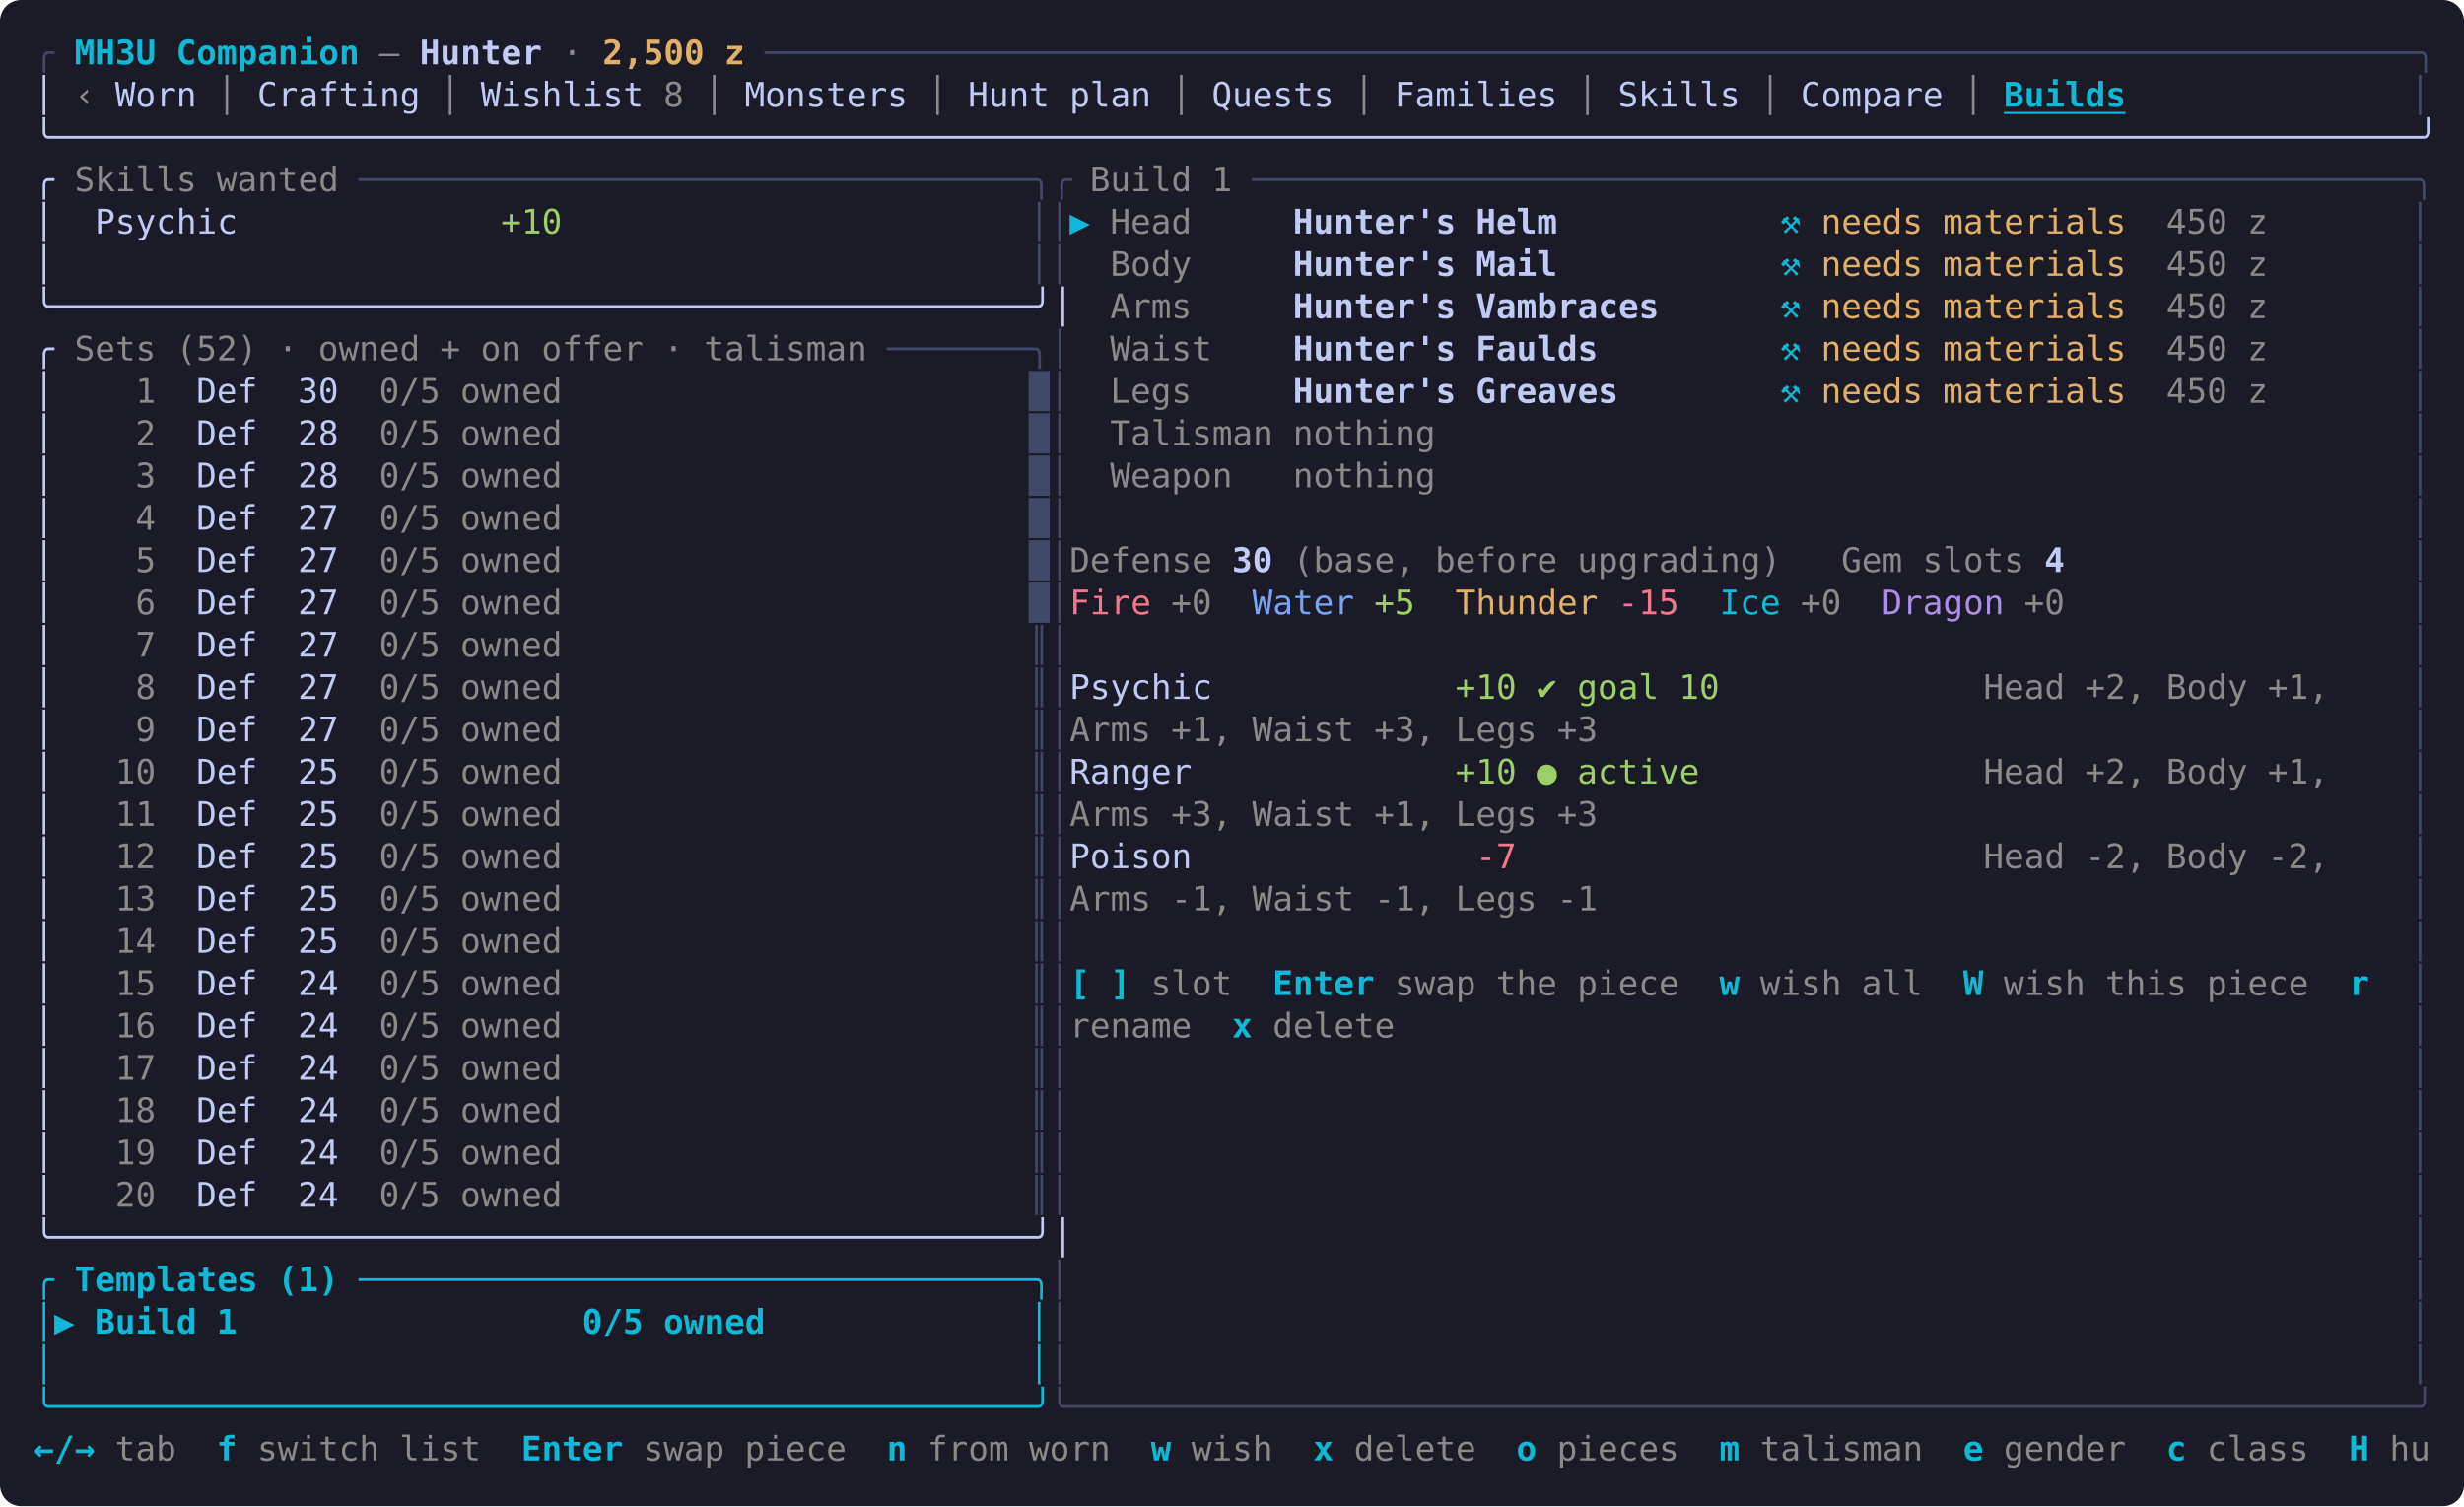
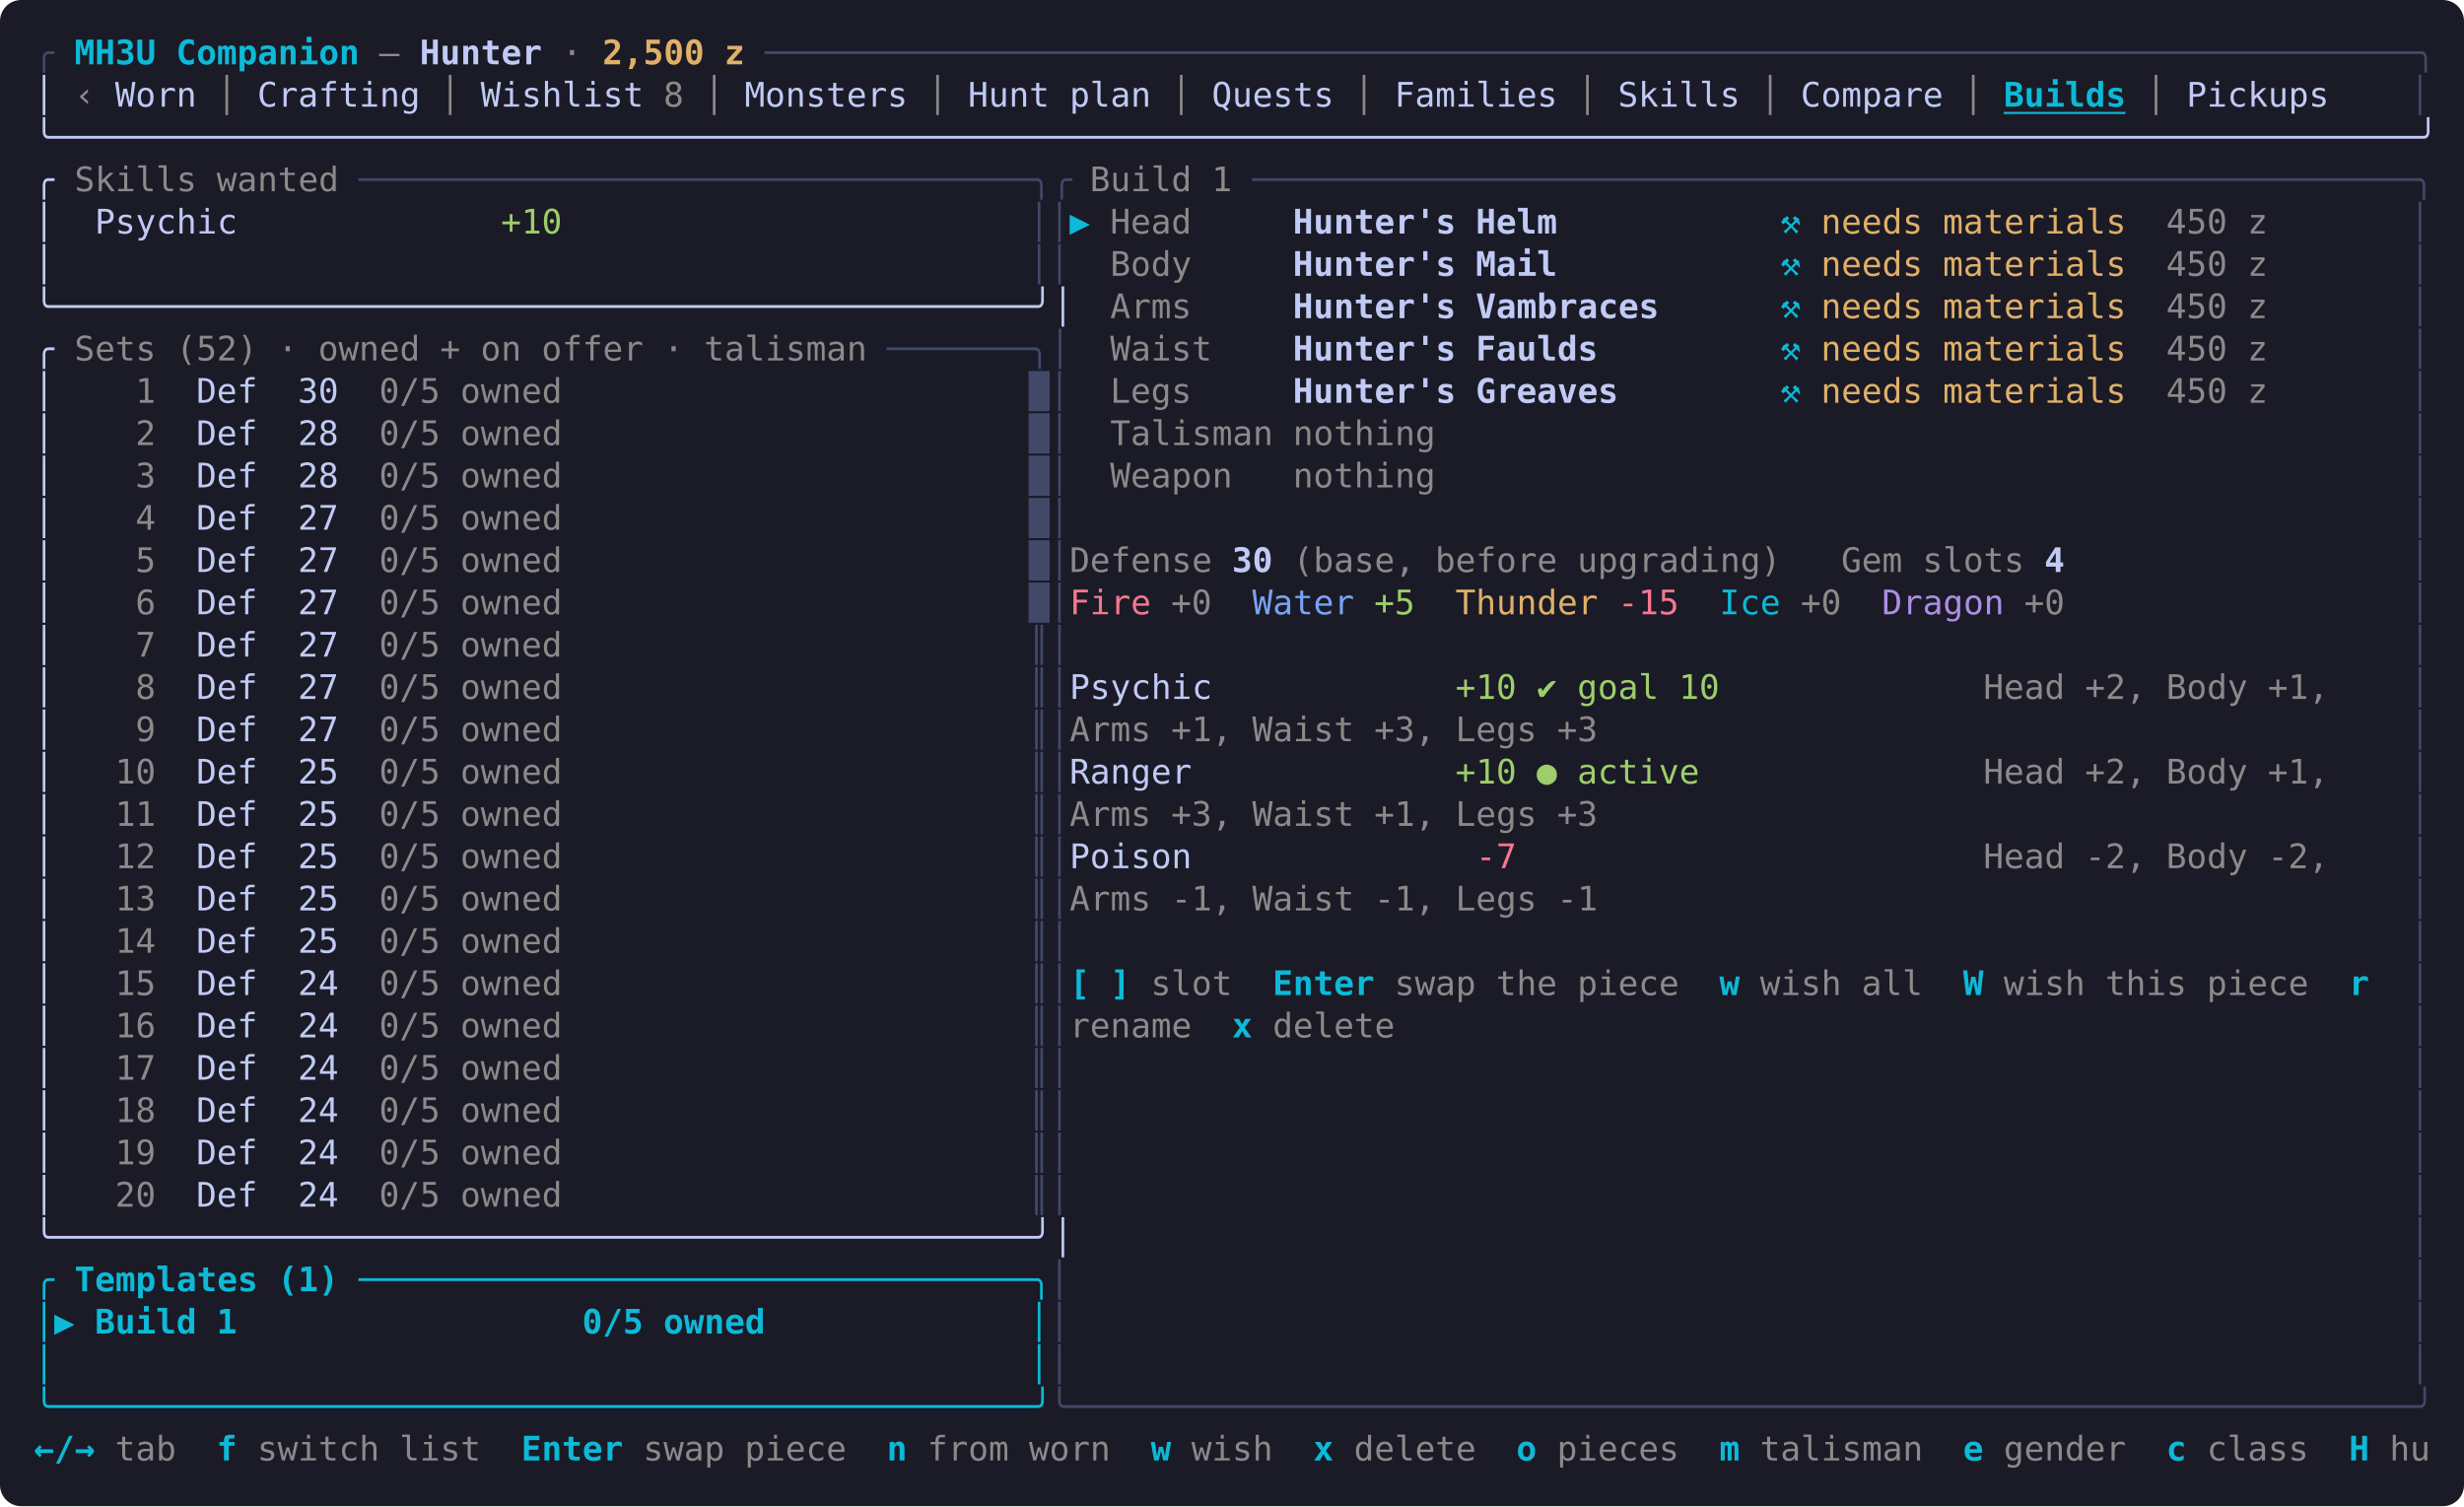
<svg xmlns="http://www.w3.org/2000/svg" width="1164.8" height="712" viewBox="0 0 1164.8 712" role="img">
  <rect width="100%" height="100%" rx="10" fill="#1a1b26" />
  <g font-family="'JetBrains Mono','JetBrainsMono Nerd Font','DejaVu Sans Mono',Menlo,Consolas,monospace" font-size="16">
    <text x="16.0" y="30.4" textLength="9.6" lengthAdjust="spacing" fill="#414868">╭</text>
    <text x="35.2" y="30.4" textLength="38.4" lengthAdjust="spacing" fill="#0db9d7" font-weight="bold">MH3U</text>
    <text x="83.2" y="30.4" textLength="86.4" lengthAdjust="spacing" fill="#0db9d7" font-weight="bold">Companion</text>
    <text x="179.2" y="30.4" textLength="9.6" lengthAdjust="spacing" fill="#8a8a8a">—</text>
    <text x="198.4" y="30.4" textLength="57.6" lengthAdjust="spacing" fill="#c0caf5" font-weight="bold">Hunter</text>
    <text x="265.6" y="30.4" textLength="9.6" lengthAdjust="spacing" fill="#8a8a8a">·</text>
    <text x="284.8" y="30.4" textLength="48.0" lengthAdjust="spacing" fill="#e0af68" font-weight="bold">2,500</text>
    <text x="342.4" y="30.4" textLength="9.6" lengthAdjust="spacing" fill="#e0af68" font-weight="bold">z</text>
    <text x="361.6" y="30.4" textLength="787.2" lengthAdjust="spacing" fill="#414868">─────────────────────────────────────────────────────────────────────────────────╮</text>
    <text x="16.0" y="50.4" textLength="9.6" lengthAdjust="spacing" fill="#c0caf5">│</text>
    <text x="35.2" y="50.4" textLength="9.6" lengthAdjust="spacing" fill="#8a8a8a">‹</text>
    <text x="54.4" y="50.4" textLength="38.4" lengthAdjust="spacing" fill="#c0caf5">Worn</text>
    <text x="102.4" y="50.4" textLength="9.6" lengthAdjust="spacing" fill="#8a8a8a">│</text>
    <text x="121.6" y="50.4" textLength="76.8" lengthAdjust="spacing" fill="#c0caf5">Crafting</text>
    <text x="208.0" y="50.4" textLength="9.6" lengthAdjust="spacing" fill="#8a8a8a">│</text>
    <text x="227.2" y="50.4" textLength="76.8" lengthAdjust="spacing" fill="#c0caf5">Wishlist</text>
    <text x="313.6" y="50.4" textLength="9.6" lengthAdjust="spacing" fill="#8a8a8a">8</text>
    <text x="332.8" y="50.4" textLength="9.6" lengthAdjust="spacing" fill="#8a8a8a">│</text>
    <text x="352.0" y="50.4" textLength="76.8" lengthAdjust="spacing" fill="#c0caf5">Monsters</text>
    <text x="438.4" y="50.4" textLength="9.6" lengthAdjust="spacing" fill="#8a8a8a">│</text>
    <text x="457.6" y="50.4" textLength="38.4" lengthAdjust="spacing" fill="#c0caf5">Hunt</text>
    <text x="505.6" y="50.4" textLength="38.4" lengthAdjust="spacing" fill="#c0caf5">plan</text>
    <text x="553.6" y="50.4" textLength="9.6" lengthAdjust="spacing" fill="#8a8a8a">│</text>
    <text x="572.8" y="50.4" textLength="57.6" lengthAdjust="spacing" fill="#c0caf5">Quests</text>
    <text x="640.0" y="50.4" textLength="9.6" lengthAdjust="spacing" fill="#8a8a8a">│</text>
    <text x="659.2" y="50.4" textLength="76.8" lengthAdjust="spacing" fill="#c0caf5">Families</text>
    <text x="745.6" y="50.4" textLength="9.6" lengthAdjust="spacing" fill="#8a8a8a">│</text>
    <text x="764.8" y="50.4" textLength="57.6" lengthAdjust="spacing" fill="#c0caf5">Skills</text>
    <text x="832.0" y="50.4" textLength="9.6" lengthAdjust="spacing" fill="#8a8a8a">│</text>
    <text x="851.2" y="50.4" textLength="67.2" lengthAdjust="spacing" fill="#c0caf5">Compare</text>
    <text x="928.0" y="50.4" textLength="9.6" lengthAdjust="spacing" fill="#8a8a8a">│</text>
    <text x="947.2" y="50.4" textLength="57.6" lengthAdjust="spacing" fill="#0db9d7" font-weight="bold">Builds</text>
    <line x1="947.2" y1="53.4" x2="1004.8" y2="53.4" stroke="#0db9d7" stroke-width="1" />
+     <text x="1014.4" y="50.4" textLength="9.6" lengthAdjust="spacing" fill="#8a8a8a">│</text>
+     <text x="1033.6" y="50.4" textLength="67.2" lengthAdjust="spacing" fill="#c0caf5">Pickups</text>
    <text x="1139.2" y="50.4" textLength="9.6" lengthAdjust="spacing" fill="#414868">│</text>
    <text x="16.0" y="70.4" textLength="1132.8" lengthAdjust="spacing" fill="#c0caf5">╰────────────────────────────────────────────────────────────────────────────────────────────────────────────────────╯</text>
    <text x="16.0" y="90.4" textLength="9.6" lengthAdjust="spacing" fill="#c0caf5">╭</text>
    <text x="35.2" y="90.4" textLength="57.6" lengthAdjust="spacing" fill="#8a8a8a">Skills</text>
    <text x="102.4" y="90.4" textLength="57.6" lengthAdjust="spacing" fill="#8a8a8a">wanted</text>
    <text x="169.6" y="90.4" textLength="336.0" lengthAdjust="spacing" fill="#414868">─────────────────────────────────╮╭</text>
    <text x="515.2" y="90.4" textLength="48.0" lengthAdjust="spacing" fill="#8a8a8a">Build</text>
    <text x="572.8" y="90.4" textLength="9.6" lengthAdjust="spacing" fill="#8a8a8a">1</text>
    <text x="592.0" y="90.4" textLength="556.8" lengthAdjust="spacing" fill="#414868">─────────────────────────────────────────────────────────╮</text>
    <text x="16.0" y="110.4" textLength="9.6" lengthAdjust="spacing" fill="#c0caf5">│</text>
    <text x="44.8" y="110.4" textLength="67.2" lengthAdjust="spacing" fill="#c0caf5">Psychic</text>
    <text x="236.8" y="110.4" textLength="28.8" lengthAdjust="spacing" fill="#9ece6a">+10</text>
    <text x="486.4" y="110.4" textLength="19.2" lengthAdjust="spacing" fill="#414868">││</text>
    <text x="505.6" y="110.4" textLength="9.6" lengthAdjust="spacing" fill="#0db9d7">▶︎</text>
    <text x="524.8" y="110.4" textLength="38.4" lengthAdjust="spacing" fill="#8a8a8a">Head</text>
    <text x="611.2" y="110.4" textLength="76.8" lengthAdjust="spacing" fill="#c0caf5" font-weight="bold">Hunter's</text>
    <text x="697.6" y="110.4" textLength="38.4" lengthAdjust="spacing" fill="#c0caf5" font-weight="bold">Helm</text>
    <text x="841.6" y="110.4" textLength="9.6" lengthAdjust="spacing" fill="#0db9d7">⚒︎</text>
    <text x="860.8" y="110.4" textLength="48.0" lengthAdjust="spacing" fill="#e0af68">needs</text>
    <text x="918.4" y="110.4" textLength="86.4" lengthAdjust="spacing" fill="#e0af68">materials</text>
    <text x="1024.0" y="110.4" textLength="28.8" lengthAdjust="spacing" fill="#8a8a8a">450</text>
    <text x="1062.4" y="110.4" textLength="9.6" lengthAdjust="spacing" fill="#8a8a8a">z</text>
    <text x="1139.2" y="110.4" textLength="9.6" lengthAdjust="spacing" fill="#414868">│</text>
    <text x="16.0" y="130.4" textLength="9.6" lengthAdjust="spacing" fill="#c0caf5">│</text>
    <text x="486.4" y="130.4" textLength="19.2" lengthAdjust="spacing" fill="#414868">││</text>
    <text x="524.8" y="130.4" textLength="38.4" lengthAdjust="spacing" fill="#8a8a8a">Body</text>
    <text x="611.2" y="130.4" textLength="76.8" lengthAdjust="spacing" fill="#c0caf5" font-weight="bold">Hunter's</text>
    <text x="697.6" y="130.4" textLength="38.4" lengthAdjust="spacing" fill="#c0caf5" font-weight="bold">Mail</text>
    <text x="841.6" y="130.4" textLength="9.6" lengthAdjust="spacing" fill="#0db9d7">⚒︎</text>
    <text x="860.8" y="130.4" textLength="48.0" lengthAdjust="spacing" fill="#e0af68">needs</text>
    <text x="918.4" y="130.4" textLength="86.4" lengthAdjust="spacing" fill="#e0af68">materials</text>
    <text x="1024.0" y="130.4" textLength="28.8" lengthAdjust="spacing" fill="#8a8a8a">450</text>
    <text x="1062.4" y="130.4" textLength="9.6" lengthAdjust="spacing" fill="#8a8a8a">z</text>
    <text x="1139.2" y="130.4" textLength="9.6" lengthAdjust="spacing" fill="#414868">│</text>
    <text x="16.0" y="150.4" textLength="489.6" lengthAdjust="spacing" fill="#c0caf5">╰────────────────────────────────────────────────╯│</text>
    <text x="524.8" y="150.4" textLength="38.4" lengthAdjust="spacing" fill="#8a8a8a">Arms</text>
    <text x="611.2" y="150.4" textLength="76.8" lengthAdjust="spacing" fill="#c0caf5" font-weight="bold">Hunter's</text>
    <text x="697.6" y="150.4" textLength="86.4" lengthAdjust="spacing" fill="#c0caf5" font-weight="bold">Vambraces</text>
    <text x="841.6" y="150.4" textLength="9.6" lengthAdjust="spacing" fill="#0db9d7">⚒︎</text>
    <text x="860.8" y="150.4" textLength="48.0" lengthAdjust="spacing" fill="#e0af68">needs</text>
    <text x="918.4" y="150.4" textLength="86.4" lengthAdjust="spacing" fill="#e0af68">materials</text>
    <text x="1024.0" y="150.4" textLength="28.8" lengthAdjust="spacing" fill="#8a8a8a">450</text>
    <text x="1062.4" y="150.4" textLength="9.6" lengthAdjust="spacing" fill="#8a8a8a">z</text>
    <text x="1139.2" y="150.4" textLength="9.6" lengthAdjust="spacing" fill="#414868">│</text>
    <text x="16.0" y="170.4" textLength="9.6" lengthAdjust="spacing" fill="#c0caf5">╭</text>
    <text x="35.2" y="170.4" textLength="38.4" lengthAdjust="spacing" fill="#8a8a8a">Sets</text>
    <text x="83.2" y="170.4" textLength="38.4" lengthAdjust="spacing" fill="#8a8a8a">(52)</text>
    <text x="131.2" y="170.4" textLength="9.6" lengthAdjust="spacing" fill="#8a8a8a">·</text>
    <text x="150.4" y="170.4" textLength="48.0" lengthAdjust="spacing" fill="#8a8a8a">owned</text>
    <text x="208.0" y="170.4" textLength="9.6" lengthAdjust="spacing" fill="#8a8a8a">+</text>
    <text x="227.2" y="170.4" textLength="19.2" lengthAdjust="spacing" fill="#8a8a8a">on</text>
    <text x="256.0" y="170.4" textLength="48.0" lengthAdjust="spacing" fill="#8a8a8a">offer</text>
    <text x="313.6" y="170.4" textLength="9.6" lengthAdjust="spacing" fill="#8a8a8a">·</text>
    <text x="332.8" y="170.4" textLength="76.8" lengthAdjust="spacing" fill="#8a8a8a">talisman</text>
    <text x="419.2" y="170.4" textLength="86.4" lengthAdjust="spacing" fill="#414868">───────╮│</text>
    <text x="524.8" y="170.4" textLength="48.0" lengthAdjust="spacing" fill="#8a8a8a">Waist</text>
    <text x="611.2" y="170.4" textLength="76.8" lengthAdjust="spacing" fill="#c0caf5" font-weight="bold">Hunter's</text>
    <text x="697.6" y="170.4" textLength="57.6" lengthAdjust="spacing" fill="#c0caf5" font-weight="bold">Faulds</text>
    <text x="841.6" y="170.4" textLength="9.6" lengthAdjust="spacing" fill="#0db9d7">⚒︎</text>
    <text x="860.8" y="170.4" textLength="48.0" lengthAdjust="spacing" fill="#e0af68">needs</text>
    <text x="918.4" y="170.4" textLength="86.4" lengthAdjust="spacing" fill="#e0af68">materials</text>
    <text x="1024.0" y="170.4" textLength="28.8" lengthAdjust="spacing" fill="#8a8a8a">450</text>
    <text x="1062.4" y="170.4" textLength="9.6" lengthAdjust="spacing" fill="#8a8a8a">z</text>
    <text x="1139.2" y="170.4" textLength="9.6" lengthAdjust="spacing" fill="#414868">│</text>
    <text x="16.0" y="190.4" textLength="9.6" lengthAdjust="spacing" fill="#c0caf5">│</text>
    <text x="64.0" y="190.4" textLength="9.6" lengthAdjust="spacing" fill="#8a8a8a">1</text>
    <text x="92.8" y="190.4" textLength="28.8" lengthAdjust="spacing" fill="#c0caf5">Def</text>
    <text x="140.8" y="190.4" textLength="19.2" lengthAdjust="spacing" fill="#c0caf5">30</text>
    <text x="179.2" y="190.4" textLength="28.8" lengthAdjust="spacing" fill="#8a8a8a">0/5</text>
    <text x="217.6" y="190.4" textLength="48.0" lengthAdjust="spacing" fill="#8a8a8a">owned</text>
    <text x="486.4" y="190.4" textLength="19.2" lengthAdjust="spacing" fill="#414868">█│</text>
    <text x="524.8" y="190.4" textLength="38.4" lengthAdjust="spacing" fill="#8a8a8a">Legs</text>
    <text x="611.2" y="190.4" textLength="76.8" lengthAdjust="spacing" fill="#c0caf5" font-weight="bold">Hunter's</text>
    <text x="697.6" y="190.4" textLength="67.2" lengthAdjust="spacing" fill="#c0caf5" font-weight="bold">Greaves</text>
    <text x="841.6" y="190.4" textLength="9.6" lengthAdjust="spacing" fill="#0db9d7">⚒︎</text>
    <text x="860.8" y="190.4" textLength="48.0" lengthAdjust="spacing" fill="#e0af68">needs</text>
    <text x="918.4" y="190.4" textLength="86.4" lengthAdjust="spacing" fill="#e0af68">materials</text>
    <text x="1024.0" y="190.4" textLength="28.8" lengthAdjust="spacing" fill="#8a8a8a">450</text>
    <text x="1062.4" y="190.4" textLength="9.6" lengthAdjust="spacing" fill="#8a8a8a">z</text>
    <text x="1139.2" y="190.4" textLength="9.6" lengthAdjust="spacing" fill="#414868">│</text>
    <text x="16.0" y="210.4" textLength="9.6" lengthAdjust="spacing" fill="#c0caf5">│</text>
    <text x="64.0" y="210.4" textLength="9.6" lengthAdjust="spacing" fill="#8a8a8a">2</text>
    <text x="92.8" y="210.4" textLength="28.8" lengthAdjust="spacing" fill="#c0caf5">Def</text>
    <text x="140.8" y="210.4" textLength="19.2" lengthAdjust="spacing" fill="#c0caf5">28</text>
    <text x="179.2" y="210.4" textLength="28.8" lengthAdjust="spacing" fill="#8a8a8a">0/5</text>
    <text x="217.6" y="210.4" textLength="48.0" lengthAdjust="spacing" fill="#8a8a8a">owned</text>
    <text x="486.4" y="210.4" textLength="19.2" lengthAdjust="spacing" fill="#414868">█│</text>
    <text x="524.8" y="210.4" textLength="76.8" lengthAdjust="spacing" fill="#8a8a8a">Talisman</text>
    <text x="611.2" y="210.4" textLength="67.2" lengthAdjust="spacing" fill="#8a8a8a">nothing</text>
    <text x="1139.2" y="210.4" textLength="9.6" lengthAdjust="spacing" fill="#414868">│</text>
    <text x="16.0" y="230.4" textLength="9.6" lengthAdjust="spacing" fill="#c0caf5">│</text>
    <text x="64.0" y="230.4" textLength="9.6" lengthAdjust="spacing" fill="#8a8a8a">3</text>
    <text x="92.8" y="230.4" textLength="28.8" lengthAdjust="spacing" fill="#c0caf5">Def</text>
    <text x="140.8" y="230.4" textLength="19.2" lengthAdjust="spacing" fill="#c0caf5">28</text>
    <text x="179.2" y="230.4" textLength="28.8" lengthAdjust="spacing" fill="#8a8a8a">0/5</text>
    <text x="217.6" y="230.4" textLength="48.0" lengthAdjust="spacing" fill="#8a8a8a">owned</text>
    <text x="486.4" y="230.4" textLength="19.2" lengthAdjust="spacing" fill="#414868">█│</text>
    <text x="524.8" y="230.4" textLength="57.6" lengthAdjust="spacing" fill="#8a8a8a">Weapon</text>
    <text x="611.2" y="230.4" textLength="67.2" lengthAdjust="spacing" fill="#8a8a8a">nothing</text>
    <text x="1139.2" y="230.4" textLength="9.6" lengthAdjust="spacing" fill="#414868">│</text>
    <text x="16.0" y="250.4" textLength="9.6" lengthAdjust="spacing" fill="#c0caf5">│</text>
    <text x="64.0" y="250.4" textLength="9.6" lengthAdjust="spacing" fill="#8a8a8a">4</text>
    <text x="92.8" y="250.4" textLength="28.8" lengthAdjust="spacing" fill="#c0caf5">Def</text>
    <text x="140.8" y="250.4" textLength="19.2" lengthAdjust="spacing" fill="#c0caf5">27</text>
    <text x="179.2" y="250.4" textLength="28.8" lengthAdjust="spacing" fill="#8a8a8a">0/5</text>
    <text x="217.6" y="250.4" textLength="48.0" lengthAdjust="spacing" fill="#8a8a8a">owned</text>
    <text x="486.4" y="250.4" textLength="19.2" lengthAdjust="spacing" fill="#414868">█│</text>
    <text x="1139.2" y="250.4" textLength="9.6" lengthAdjust="spacing" fill="#414868">│</text>
    <text x="16.0" y="270.4" textLength="9.6" lengthAdjust="spacing" fill="#c0caf5">│</text>
    <text x="64.0" y="270.4" textLength="9.6" lengthAdjust="spacing" fill="#8a8a8a">5</text>
    <text x="92.8" y="270.4" textLength="28.8" lengthAdjust="spacing" fill="#c0caf5">Def</text>
    <text x="140.8" y="270.4" textLength="19.2" lengthAdjust="spacing" fill="#c0caf5">27</text>
    <text x="179.2" y="270.4" textLength="28.8" lengthAdjust="spacing" fill="#8a8a8a">0/5</text>
    <text x="217.6" y="270.4" textLength="48.0" lengthAdjust="spacing" fill="#8a8a8a">owned</text>
    <text x="486.4" y="270.4" textLength="19.2" lengthAdjust="spacing" fill="#414868">█│</text>
    <text x="505.6" y="270.4" textLength="67.2" lengthAdjust="spacing" fill="#8a8a8a">Defense</text>
    <text x="582.4" y="270.4" textLength="19.2" lengthAdjust="spacing" fill="#c0caf5" font-weight="bold">30</text>
    <text x="611.2" y="270.4" textLength="57.6" lengthAdjust="spacing" fill="#8a8a8a">(base,</text>
    <text x="678.4" y="270.4" textLength="57.6" lengthAdjust="spacing" fill="#8a8a8a">before</text>
    <text x="745.6" y="270.4" textLength="96.0" lengthAdjust="spacing" fill="#8a8a8a">upgrading)</text>
    <text x="870.4" y="270.4" textLength="28.8" lengthAdjust="spacing" fill="#8a8a8a">Gem</text>
    <text x="908.8" y="270.4" textLength="48.0" lengthAdjust="spacing" fill="#8a8a8a">slots</text>
    <text x="966.4" y="270.4" textLength="9.6" lengthAdjust="spacing" fill="#c0caf5" font-weight="bold">4</text>
    <text x="1139.2" y="270.4" textLength="9.6" lengthAdjust="spacing" fill="#414868">│</text>
    <text x="16.0" y="290.4" textLength="9.6" lengthAdjust="spacing" fill="#c0caf5">│</text>
    <text x="64.0" y="290.4" textLength="9.6" lengthAdjust="spacing" fill="#8a8a8a">6</text>
    <text x="92.8" y="290.4" textLength="28.8" lengthAdjust="spacing" fill="#c0caf5">Def</text>
    <text x="140.8" y="290.4" textLength="19.2" lengthAdjust="spacing" fill="#c0caf5">27</text>
    <text x="179.2" y="290.4" textLength="28.8" lengthAdjust="spacing" fill="#8a8a8a">0/5</text>
    <text x="217.6" y="290.4" textLength="48.0" lengthAdjust="spacing" fill="#8a8a8a">owned</text>
    <text x="486.4" y="290.4" textLength="19.2" lengthAdjust="spacing" fill="#414868">█│</text>
    <text x="505.6" y="290.4" textLength="38.4" lengthAdjust="spacing" fill="#f7768e">Fire</text>
    <text x="553.6" y="290.4" textLength="19.2" lengthAdjust="spacing" fill="#8a8a8a">+0</text>
    <text x="592.0" y="290.4" textLength="48.0" lengthAdjust="spacing" fill="#7aa2f7">Water</text>
    <text x="649.6" y="290.4" textLength="19.2" lengthAdjust="spacing" fill="#9ece6a">+5</text>
    <text x="688.0" y="290.4" textLength="67.2" lengthAdjust="spacing" fill="#e0af68">Thunder</text>
    <text x="764.8" y="290.4" textLength="28.8" lengthAdjust="spacing" fill="#f7768e">-15</text>
    <text x="812.8" y="290.4" textLength="28.8" lengthAdjust="spacing" fill="#0db9d7">Ice</text>
    <text x="851.2" y="290.4" textLength="19.2" lengthAdjust="spacing" fill="#8a8a8a">+0</text>
    <text x="889.6" y="290.4" textLength="57.6" lengthAdjust="spacing" fill="#ad8ee6">Dragon</text>
    <text x="956.8" y="290.4" textLength="19.2" lengthAdjust="spacing" fill="#8a8a8a">+0</text>
    <text x="1139.2" y="290.4" textLength="9.6" lengthAdjust="spacing" fill="#414868">│</text>
    <text x="16.0" y="310.4" textLength="9.6" lengthAdjust="spacing" fill="#c0caf5">│</text>
    <text x="64.0" y="310.4" textLength="9.6" lengthAdjust="spacing" fill="#8a8a8a">7</text>
    <text x="92.8" y="310.4" textLength="28.8" lengthAdjust="spacing" fill="#c0caf5">Def</text>
    <text x="140.8" y="310.4" textLength="19.2" lengthAdjust="spacing" fill="#c0caf5">27</text>
    <text x="179.2" y="310.4" textLength="28.8" lengthAdjust="spacing" fill="#8a8a8a">0/5</text>
    <text x="217.6" y="310.4" textLength="48.0" lengthAdjust="spacing" fill="#8a8a8a">owned</text>
    <text x="486.4" y="310.4" textLength="19.2" lengthAdjust="spacing" fill="#414868">║│</text>
    <text x="1139.2" y="310.4" textLength="9.6" lengthAdjust="spacing" fill="#414868">│</text>
    <text x="16.0" y="330.4" textLength="9.6" lengthAdjust="spacing" fill="#c0caf5">│</text>
    <text x="64.0" y="330.4" textLength="9.6" lengthAdjust="spacing" fill="#8a8a8a">8</text>
    <text x="92.8" y="330.4" textLength="28.8" lengthAdjust="spacing" fill="#c0caf5">Def</text>
    <text x="140.8" y="330.4" textLength="19.2" lengthAdjust="spacing" fill="#c0caf5">27</text>
    <text x="179.2" y="330.4" textLength="28.8" lengthAdjust="spacing" fill="#8a8a8a">0/5</text>
    <text x="217.6" y="330.4" textLength="48.0" lengthAdjust="spacing" fill="#8a8a8a">owned</text>
    <text x="486.4" y="330.4" textLength="19.2" lengthAdjust="spacing" fill="#414868">║│</text>
    <text x="505.6" y="330.4" textLength="67.2" lengthAdjust="spacing" fill="#c0caf5">Psychic</text>
    <text x="688.0" y="330.4" textLength="28.8" lengthAdjust="spacing" fill="#9ece6a">+10</text>
    <text x="726.4" y="330.4" textLength="9.6" lengthAdjust="spacing" fill="#9ece6a">✔︎</text>
    <text x="745.6" y="330.4" textLength="38.4" lengthAdjust="spacing" fill="#9ece6a">goal</text>
    <text x="793.6" y="330.4" textLength="19.2" lengthAdjust="spacing" fill="#9ece6a">10</text>
    <text x="937.6" y="330.4" textLength="38.4" lengthAdjust="spacing" fill="#8a8a8a">Head</text>
    <text x="985.6" y="330.4" textLength="28.8" lengthAdjust="spacing" fill="#8a8a8a">+2,</text>
    <text x="1024.0" y="330.4" textLength="38.4" lengthAdjust="spacing" fill="#8a8a8a">Body</text>
    <text x="1072.0" y="330.4" textLength="28.8" lengthAdjust="spacing" fill="#8a8a8a">+1,</text>
    <text x="1139.2" y="330.4" textLength="9.6" lengthAdjust="spacing" fill="#414868">│</text>
    <text x="16.0" y="350.4" textLength="9.6" lengthAdjust="spacing" fill="#c0caf5">│</text>
    <text x="64.0" y="350.4" textLength="9.6" lengthAdjust="spacing" fill="#8a8a8a">9</text>
    <text x="92.8" y="350.4" textLength="28.8" lengthAdjust="spacing" fill="#c0caf5">Def</text>
    <text x="140.8" y="350.4" textLength="19.2" lengthAdjust="spacing" fill="#c0caf5">27</text>
    <text x="179.2" y="350.4" textLength="28.8" lengthAdjust="spacing" fill="#8a8a8a">0/5</text>
    <text x="217.6" y="350.4" textLength="48.0" lengthAdjust="spacing" fill="#8a8a8a">owned</text>
    <text x="486.4" y="350.4" textLength="19.2" lengthAdjust="spacing" fill="#414868">║│</text>
    <text x="505.6" y="350.4" textLength="38.4" lengthAdjust="spacing" fill="#8a8a8a">Arms</text>
    <text x="553.6" y="350.4" textLength="28.8" lengthAdjust="spacing" fill="#8a8a8a">+1,</text>
    <text x="592.0" y="350.4" textLength="48.0" lengthAdjust="spacing" fill="#8a8a8a">Waist</text>
    <text x="649.6" y="350.4" textLength="28.8" lengthAdjust="spacing" fill="#8a8a8a">+3,</text>
    <text x="688.0" y="350.4" textLength="38.4" lengthAdjust="spacing" fill="#8a8a8a">Legs</text>
    <text x="736.0" y="350.4" textLength="19.2" lengthAdjust="spacing" fill="#8a8a8a">+3</text>
    <text x="1139.2" y="350.4" textLength="9.6" lengthAdjust="spacing" fill="#414868">│</text>
    <text x="16.0" y="370.4" textLength="9.6" lengthAdjust="spacing" fill="#c0caf5">│</text>
    <text x="54.4" y="370.4" textLength="19.2" lengthAdjust="spacing" fill="#8a8a8a">10</text>
    <text x="92.8" y="370.4" textLength="28.8" lengthAdjust="spacing" fill="#c0caf5">Def</text>
    <text x="140.8" y="370.4" textLength="19.2" lengthAdjust="spacing" fill="#c0caf5">25</text>
    <text x="179.2" y="370.4" textLength="28.8" lengthAdjust="spacing" fill="#8a8a8a">0/5</text>
    <text x="217.6" y="370.4" textLength="48.0" lengthAdjust="spacing" fill="#8a8a8a">owned</text>
    <text x="486.4" y="370.4" textLength="19.2" lengthAdjust="spacing" fill="#414868">║│</text>
    <text x="505.6" y="370.4" textLength="57.6" lengthAdjust="spacing" fill="#c0caf5">Ranger</text>
    <text x="688.0" y="370.4" textLength="28.8" lengthAdjust="spacing" fill="#9ece6a">+10</text>
    <text x="726.4" y="370.4" textLength="9.6" lengthAdjust="spacing" fill="#9ece6a">●</text>
    <text x="745.6" y="370.4" textLength="57.6" lengthAdjust="spacing" fill="#9ece6a">active</text>
    <text x="937.6" y="370.4" textLength="38.4" lengthAdjust="spacing" fill="#8a8a8a">Head</text>
    <text x="985.6" y="370.4" textLength="28.8" lengthAdjust="spacing" fill="#8a8a8a">+2,</text>
    <text x="1024.0" y="370.4" textLength="38.4" lengthAdjust="spacing" fill="#8a8a8a">Body</text>
    <text x="1072.0" y="370.4" textLength="28.8" lengthAdjust="spacing" fill="#8a8a8a">+1,</text>
    <text x="1139.2" y="370.4" textLength="9.6" lengthAdjust="spacing" fill="#414868">│</text>
    <text x="16.0" y="390.4" textLength="9.6" lengthAdjust="spacing" fill="#c0caf5">│</text>
    <text x="54.4" y="390.4" textLength="19.2" lengthAdjust="spacing" fill="#8a8a8a">11</text>
    <text x="92.8" y="390.4" textLength="28.8" lengthAdjust="spacing" fill="#c0caf5">Def</text>
    <text x="140.8" y="390.4" textLength="19.2" lengthAdjust="spacing" fill="#c0caf5">25</text>
    <text x="179.2" y="390.4" textLength="28.8" lengthAdjust="spacing" fill="#8a8a8a">0/5</text>
    <text x="217.6" y="390.4" textLength="48.0" lengthAdjust="spacing" fill="#8a8a8a">owned</text>
    <text x="486.4" y="390.4" textLength="19.2" lengthAdjust="spacing" fill="#414868">║│</text>
    <text x="505.6" y="390.4" textLength="38.4" lengthAdjust="spacing" fill="#8a8a8a">Arms</text>
    <text x="553.6" y="390.4" textLength="28.8" lengthAdjust="spacing" fill="#8a8a8a">+3,</text>
    <text x="592.0" y="390.4" textLength="48.0" lengthAdjust="spacing" fill="#8a8a8a">Waist</text>
    <text x="649.6" y="390.4" textLength="28.8" lengthAdjust="spacing" fill="#8a8a8a">+1,</text>
    <text x="688.0" y="390.4" textLength="38.4" lengthAdjust="spacing" fill="#8a8a8a">Legs</text>
    <text x="736.0" y="390.4" textLength="19.2" lengthAdjust="spacing" fill="#8a8a8a">+3</text>
    <text x="1139.2" y="390.4" textLength="9.6" lengthAdjust="spacing" fill="#414868">│</text>
    <text x="16.0" y="410.4" textLength="9.6" lengthAdjust="spacing" fill="#c0caf5">│</text>
    <text x="54.4" y="410.4" textLength="19.2" lengthAdjust="spacing" fill="#8a8a8a">12</text>
    <text x="92.8" y="410.4" textLength="28.8" lengthAdjust="spacing" fill="#c0caf5">Def</text>
    <text x="140.8" y="410.4" textLength="19.2" lengthAdjust="spacing" fill="#c0caf5">25</text>
    <text x="179.2" y="410.4" textLength="28.8" lengthAdjust="spacing" fill="#8a8a8a">0/5</text>
    <text x="217.6" y="410.4" textLength="48.0" lengthAdjust="spacing" fill="#8a8a8a">owned</text>
    <text x="486.4" y="410.4" textLength="19.2" lengthAdjust="spacing" fill="#414868">║│</text>
    <text x="505.6" y="410.4" textLength="57.6" lengthAdjust="spacing" fill="#c0caf5">Poison</text>
    <text x="697.6" y="410.4" textLength="19.2" lengthAdjust="spacing" fill="#f7768e">-7</text>
    <text x="937.6" y="410.4" textLength="38.4" lengthAdjust="spacing" fill="#8a8a8a">Head</text>
    <text x="985.6" y="410.4" textLength="28.8" lengthAdjust="spacing" fill="#8a8a8a">-2,</text>
    <text x="1024.0" y="410.4" textLength="38.4" lengthAdjust="spacing" fill="#8a8a8a">Body</text>
    <text x="1072.0" y="410.4" textLength="28.8" lengthAdjust="spacing" fill="#8a8a8a">-2,</text>
    <text x="1139.2" y="410.4" textLength="9.6" lengthAdjust="spacing" fill="#414868">│</text>
    <text x="16.0" y="430.4" textLength="9.6" lengthAdjust="spacing" fill="#c0caf5">│</text>
    <text x="54.4" y="430.4" textLength="19.2" lengthAdjust="spacing" fill="#8a8a8a">13</text>
    <text x="92.8" y="430.4" textLength="28.8" lengthAdjust="spacing" fill="#c0caf5">Def</text>
    <text x="140.8" y="430.4" textLength="19.2" lengthAdjust="spacing" fill="#c0caf5">25</text>
    <text x="179.2" y="430.4" textLength="28.8" lengthAdjust="spacing" fill="#8a8a8a">0/5</text>
    <text x="217.6" y="430.4" textLength="48.0" lengthAdjust="spacing" fill="#8a8a8a">owned</text>
    <text x="486.4" y="430.4" textLength="19.2" lengthAdjust="spacing" fill="#414868">║│</text>
    <text x="505.6" y="430.4" textLength="38.4" lengthAdjust="spacing" fill="#8a8a8a">Arms</text>
    <text x="553.6" y="430.4" textLength="28.8" lengthAdjust="spacing" fill="#8a8a8a">-1,</text>
    <text x="592.0" y="430.4" textLength="48.0" lengthAdjust="spacing" fill="#8a8a8a">Waist</text>
    <text x="649.6" y="430.4" textLength="28.8" lengthAdjust="spacing" fill="#8a8a8a">-1,</text>
    <text x="688.0" y="430.4" textLength="38.4" lengthAdjust="spacing" fill="#8a8a8a">Legs</text>
    <text x="736.0" y="430.4" textLength="19.2" lengthAdjust="spacing" fill="#8a8a8a">-1</text>
    <text x="1139.2" y="430.4" textLength="9.6" lengthAdjust="spacing" fill="#414868">│</text>
    <text x="16.0" y="450.4" textLength="9.6" lengthAdjust="spacing" fill="#c0caf5">│</text>
    <text x="54.4" y="450.4" textLength="19.2" lengthAdjust="spacing" fill="#8a8a8a">14</text>
    <text x="92.8" y="450.4" textLength="28.8" lengthAdjust="spacing" fill="#c0caf5">Def</text>
    <text x="140.8" y="450.4" textLength="19.2" lengthAdjust="spacing" fill="#c0caf5">25</text>
    <text x="179.2" y="450.4" textLength="28.8" lengthAdjust="spacing" fill="#8a8a8a">0/5</text>
    <text x="217.6" y="450.4" textLength="48.0" lengthAdjust="spacing" fill="#8a8a8a">owned</text>
    <text x="486.4" y="450.4" textLength="19.2" lengthAdjust="spacing" fill="#414868">║│</text>
    <text x="1139.2" y="450.4" textLength="9.6" lengthAdjust="spacing" fill="#414868">│</text>
    <text x="16.0" y="470.4" textLength="9.6" lengthAdjust="spacing" fill="#c0caf5">│</text>
    <text x="54.4" y="470.4" textLength="19.2" lengthAdjust="spacing" fill="#8a8a8a">15</text>
    <text x="92.8" y="470.4" textLength="28.8" lengthAdjust="spacing" fill="#c0caf5">Def</text>
    <text x="140.8" y="470.4" textLength="19.2" lengthAdjust="spacing" fill="#c0caf5">24</text>
    <text x="179.2" y="470.4" textLength="28.8" lengthAdjust="spacing" fill="#8a8a8a">0/5</text>
    <text x="217.6" y="470.4" textLength="48.0" lengthAdjust="spacing" fill="#8a8a8a">owned</text>
    <text x="486.4" y="470.4" textLength="19.2" lengthAdjust="spacing" fill="#414868">║│</text>
    <text x="505.6" y="470.4" textLength="9.6" lengthAdjust="spacing" fill="#0db9d7" font-weight="bold">[</text>
    <text x="524.8" y="470.4" textLength="9.6" lengthAdjust="spacing" fill="#0db9d7" font-weight="bold">]</text>
    <text x="544.0" y="470.4" textLength="38.4" lengthAdjust="spacing" fill="#8a8a8a">slot</text>
    <text x="601.6" y="470.4" textLength="48.0" lengthAdjust="spacing" fill="#0db9d7" font-weight="bold">Enter</text>
    <text x="659.2" y="470.4" textLength="38.4" lengthAdjust="spacing" fill="#8a8a8a">swap</text>
    <text x="707.2" y="470.4" textLength="28.8" lengthAdjust="spacing" fill="#8a8a8a">the</text>
    <text x="745.6" y="470.4" textLength="48.0" lengthAdjust="spacing" fill="#8a8a8a">piece</text>
    <text x="812.8" y="470.4" textLength="9.6" lengthAdjust="spacing" fill="#0db9d7" font-weight="bold">w</text>
    <text x="832.0" y="470.4" textLength="38.4" lengthAdjust="spacing" fill="#8a8a8a">wish</text>
    <text x="880.0" y="470.4" textLength="28.8" lengthAdjust="spacing" fill="#8a8a8a">all</text>
    <text x="928.0" y="470.4" textLength="9.6" lengthAdjust="spacing" fill="#0db9d7" font-weight="bold">W</text>
    <text x="947.2" y="470.4" textLength="38.4" lengthAdjust="spacing" fill="#8a8a8a">wish</text>
    <text x="995.2" y="470.4" textLength="38.4" lengthAdjust="spacing" fill="#8a8a8a">this</text>
    <text x="1043.2" y="470.4" textLength="48.0" lengthAdjust="spacing" fill="#8a8a8a">piece</text>
    <text x="1110.4" y="470.4" textLength="9.6" lengthAdjust="spacing" fill="#0db9d7" font-weight="bold">r</text>
    <text x="1139.2" y="470.4" textLength="9.6" lengthAdjust="spacing" fill="#414868">│</text>
    <text x="16.0" y="490.4" textLength="9.6" lengthAdjust="spacing" fill="#c0caf5">│</text>
    <text x="54.4" y="490.4" textLength="19.2" lengthAdjust="spacing" fill="#8a8a8a">16</text>
    <text x="92.8" y="490.4" textLength="28.8" lengthAdjust="spacing" fill="#c0caf5">Def</text>
    <text x="140.8" y="490.4" textLength="19.2" lengthAdjust="spacing" fill="#c0caf5">24</text>
    <text x="179.2" y="490.4" textLength="28.8" lengthAdjust="spacing" fill="#8a8a8a">0/5</text>
    <text x="217.6" y="490.4" textLength="48.0" lengthAdjust="spacing" fill="#8a8a8a">owned</text>
    <text x="486.4" y="490.4" textLength="19.2" lengthAdjust="spacing" fill="#414868">║│</text>
    <text x="505.6" y="490.4" textLength="57.6" lengthAdjust="spacing" fill="#8a8a8a">rename</text>
    <text x="582.4" y="490.4" textLength="9.6" lengthAdjust="spacing" fill="#0db9d7" font-weight="bold">x</text>
    <text x="601.6" y="490.4" textLength="57.6" lengthAdjust="spacing" fill="#8a8a8a">delete</text>
    <text x="1139.2" y="490.4" textLength="9.6" lengthAdjust="spacing" fill="#414868">│</text>
    <text x="16.0" y="510.4" textLength="9.6" lengthAdjust="spacing" fill="#c0caf5">│</text>
    <text x="54.4" y="510.4" textLength="19.2" lengthAdjust="spacing" fill="#8a8a8a">17</text>
    <text x="92.8" y="510.4" textLength="28.8" lengthAdjust="spacing" fill="#c0caf5">Def</text>
    <text x="140.8" y="510.4" textLength="19.2" lengthAdjust="spacing" fill="#c0caf5">24</text>
    <text x="179.2" y="510.4" textLength="28.8" lengthAdjust="spacing" fill="#8a8a8a">0/5</text>
    <text x="217.6" y="510.4" textLength="48.0" lengthAdjust="spacing" fill="#8a8a8a">owned</text>
    <text x="486.4" y="510.4" textLength="19.2" lengthAdjust="spacing" fill="#414868">║│</text>
    <text x="1139.2" y="510.4" textLength="9.6" lengthAdjust="spacing" fill="#414868">│</text>
    <text x="16.0" y="530.4" textLength="9.6" lengthAdjust="spacing" fill="#c0caf5">│</text>
    <text x="54.4" y="530.4" textLength="19.2" lengthAdjust="spacing" fill="#8a8a8a">18</text>
    <text x="92.8" y="530.4" textLength="28.8" lengthAdjust="spacing" fill="#c0caf5">Def</text>
    <text x="140.8" y="530.4" textLength="19.2" lengthAdjust="spacing" fill="#c0caf5">24</text>
    <text x="179.2" y="530.4" textLength="28.8" lengthAdjust="spacing" fill="#8a8a8a">0/5</text>
    <text x="217.6" y="530.4" textLength="48.0" lengthAdjust="spacing" fill="#8a8a8a">owned</text>
    <text x="486.4" y="530.4" textLength="19.2" lengthAdjust="spacing" fill="#414868">║│</text>
    <text x="1139.2" y="530.4" textLength="9.6" lengthAdjust="spacing" fill="#414868">│</text>
    <text x="16.0" y="550.4" textLength="9.6" lengthAdjust="spacing" fill="#c0caf5">│</text>
    <text x="54.4" y="550.4" textLength="19.2" lengthAdjust="spacing" fill="#8a8a8a">19</text>
    <text x="92.8" y="550.4" textLength="28.8" lengthAdjust="spacing" fill="#c0caf5">Def</text>
    <text x="140.8" y="550.4" textLength="19.2" lengthAdjust="spacing" fill="#c0caf5">24</text>
    <text x="179.2" y="550.4" textLength="28.8" lengthAdjust="spacing" fill="#8a8a8a">0/5</text>
    <text x="217.6" y="550.4" textLength="48.0" lengthAdjust="spacing" fill="#8a8a8a">owned</text>
    <text x="486.4" y="550.4" textLength="19.2" lengthAdjust="spacing" fill="#414868">║│</text>
    <text x="1139.2" y="550.4" textLength="9.6" lengthAdjust="spacing" fill="#414868">│</text>
    <text x="16.0" y="570.4" textLength="9.6" lengthAdjust="spacing" fill="#c0caf5">│</text>
    <text x="54.4" y="570.4" textLength="19.2" lengthAdjust="spacing" fill="#8a8a8a">20</text>
    <text x="92.8" y="570.4" textLength="28.8" lengthAdjust="spacing" fill="#c0caf5">Def</text>
    <text x="140.8" y="570.4" textLength="19.2" lengthAdjust="spacing" fill="#c0caf5">24</text>
    <text x="179.2" y="570.4" textLength="28.8" lengthAdjust="spacing" fill="#8a8a8a">0/5</text>
    <text x="217.6" y="570.4" textLength="48.0" lengthAdjust="spacing" fill="#8a8a8a">owned</text>
    <text x="486.4" y="570.4" textLength="19.2" lengthAdjust="spacing" fill="#414868">║│</text>
    <text x="1139.2" y="570.4" textLength="9.6" lengthAdjust="spacing" fill="#414868">│</text>
    <text x="16.0" y="590.4" textLength="489.6" lengthAdjust="spacing" fill="#c0caf5">╰────────────────────────────────────────────────╯│</text>
    <text x="1139.2" y="590.4" textLength="9.6" lengthAdjust="spacing" fill="#414868">│</text>
    <text x="16.0" y="610.4" textLength="9.6" lengthAdjust="spacing" fill="#0db9d7">╭</text>
    <text x="35.2" y="610.4" textLength="86.4" lengthAdjust="spacing" fill="#0db9d7" font-weight="bold">Templates</text>
    <text x="131.2" y="610.4" textLength="28.8" lengthAdjust="spacing" fill="#0db9d7" font-weight="bold">(1)</text>
    <text x="169.6" y="610.4" textLength="326.4" lengthAdjust="spacing" fill="#0db9d7">─────────────────────────────────╮</text>
    <text x="496.0" y="610.4" textLength="9.6" lengthAdjust="spacing" fill="#414868">│</text>
    <text x="1139.2" y="610.4" textLength="9.6" lengthAdjust="spacing" fill="#414868">│</text>
    <text x="16.0" y="630.4" textLength="9.6" lengthAdjust="spacing" fill="#0db9d7">│</text>
    <text x="25.6" y="630.4" textLength="9.6" lengthAdjust="spacing" fill="#0db9d7" font-weight="bold">▶︎</text>
    <text x="44.8" y="630.4" textLength="48.0" lengthAdjust="spacing" fill="#0db9d7" font-weight="bold">Build</text>
    <text x="102.4" y="630.4" textLength="9.6" lengthAdjust="spacing" fill="#0db9d7" font-weight="bold">1</text>
    <text x="275.2" y="630.4" textLength="28.8" lengthAdjust="spacing" fill="#0db9d7" font-weight="bold">0/5</text>
    <text x="313.6" y="630.4" textLength="48.0" lengthAdjust="spacing" fill="#0db9d7" font-weight="bold">owned</text>
    <text x="486.4" y="630.4" textLength="9.6" lengthAdjust="spacing" fill="#0db9d7">│</text>
    <text x="496.0" y="630.4" textLength="9.6" lengthAdjust="spacing" fill="#414868">│</text>
    <text x="1139.2" y="630.4" textLength="9.6" lengthAdjust="spacing" fill="#414868">│</text>
    <text x="16.0" y="650.4" textLength="9.6" lengthAdjust="spacing" fill="#0db9d7">│</text>
    <text x="486.4" y="650.4" textLength="9.6" lengthAdjust="spacing" fill="#0db9d7">│</text>
    <text x="496.0" y="650.4" textLength="9.6" lengthAdjust="spacing" fill="#414868">│</text>
    <text x="1139.2" y="650.4" textLength="9.6" lengthAdjust="spacing" fill="#414868">│</text>
    <text x="16.0" y="670.4" textLength="480.0" lengthAdjust="spacing" fill="#0db9d7">╰────────────────────────────────────────────────╯</text>
    <text x="496.0" y="670.4" textLength="652.8" lengthAdjust="spacing" fill="#414868">╰──────────────────────────────────────────────────────────────────╯</text>
    <text x="16.0" y="690.4" textLength="28.8" lengthAdjust="spacing" fill="#0db9d7" font-weight="bold">←/→</text>
    <text x="54.4" y="690.4" textLength="28.8" lengthAdjust="spacing" fill="#8a8a8a">tab</text>
    <text x="102.4" y="690.4" textLength="9.6" lengthAdjust="spacing" fill="#0db9d7" font-weight="bold">f</text>
    <text x="121.6" y="690.4" textLength="57.6" lengthAdjust="spacing" fill="#8a8a8a">switch</text>
    <text x="188.8" y="690.4" textLength="38.4" lengthAdjust="spacing" fill="#8a8a8a">list</text>
    <text x="246.4" y="690.4" textLength="48.0" lengthAdjust="spacing" fill="#0db9d7" font-weight="bold">Enter</text>
    <text x="304.0" y="690.4" textLength="38.4" lengthAdjust="spacing" fill="#8a8a8a">swap</text>
    <text x="352.0" y="690.4" textLength="48.0" lengthAdjust="spacing" fill="#8a8a8a">piece</text>
    <text x="419.2" y="690.4" textLength="9.6" lengthAdjust="spacing" fill="#0db9d7" font-weight="bold">n</text>
    <text x="438.4" y="690.4" textLength="38.4" lengthAdjust="spacing" fill="#8a8a8a">from</text>
    <text x="486.4" y="690.4" textLength="38.4" lengthAdjust="spacing" fill="#8a8a8a">worn</text>
    <text x="544.0" y="690.4" textLength="9.6" lengthAdjust="spacing" fill="#0db9d7" font-weight="bold">w</text>
    <text x="563.2" y="690.4" textLength="38.4" lengthAdjust="spacing" fill="#8a8a8a">wish</text>
    <text x="620.8" y="690.4" textLength="9.6" lengthAdjust="spacing" fill="#0db9d7" font-weight="bold">x</text>
    <text x="640.0" y="690.4" textLength="57.6" lengthAdjust="spacing" fill="#8a8a8a">delete</text>
    <text x="716.8" y="690.4" textLength="9.6" lengthAdjust="spacing" fill="#0db9d7" font-weight="bold">o</text>
    <text x="736.0" y="690.4" textLength="57.6" lengthAdjust="spacing" fill="#8a8a8a">pieces</text>
    <text x="812.8" y="690.4" textLength="9.6" lengthAdjust="spacing" fill="#0db9d7" font-weight="bold">m</text>
    <text x="832.0" y="690.4" textLength="76.8" lengthAdjust="spacing" fill="#8a8a8a">talisman</text>
    <text x="928.0" y="690.4" textLength="9.6" lengthAdjust="spacing" fill="#0db9d7" font-weight="bold">e</text>
    <text x="947.2" y="690.4" textLength="57.6" lengthAdjust="spacing" fill="#8a8a8a">gender</text>
    <text x="1024.0" y="690.4" textLength="9.6" lengthAdjust="spacing" fill="#0db9d7" font-weight="bold">c</text>
    <text x="1043.2" y="690.4" textLength="48.0" lengthAdjust="spacing" fill="#8a8a8a">class</text>
    <text x="1110.4" y="690.4" textLength="9.6" lengthAdjust="spacing" fill="#0db9d7" font-weight="bold">H</text>
    <text x="1129.6" y="690.4" textLength="19.2" lengthAdjust="spacing" fill="#8a8a8a">hu</text>
  </g>
</svg>
